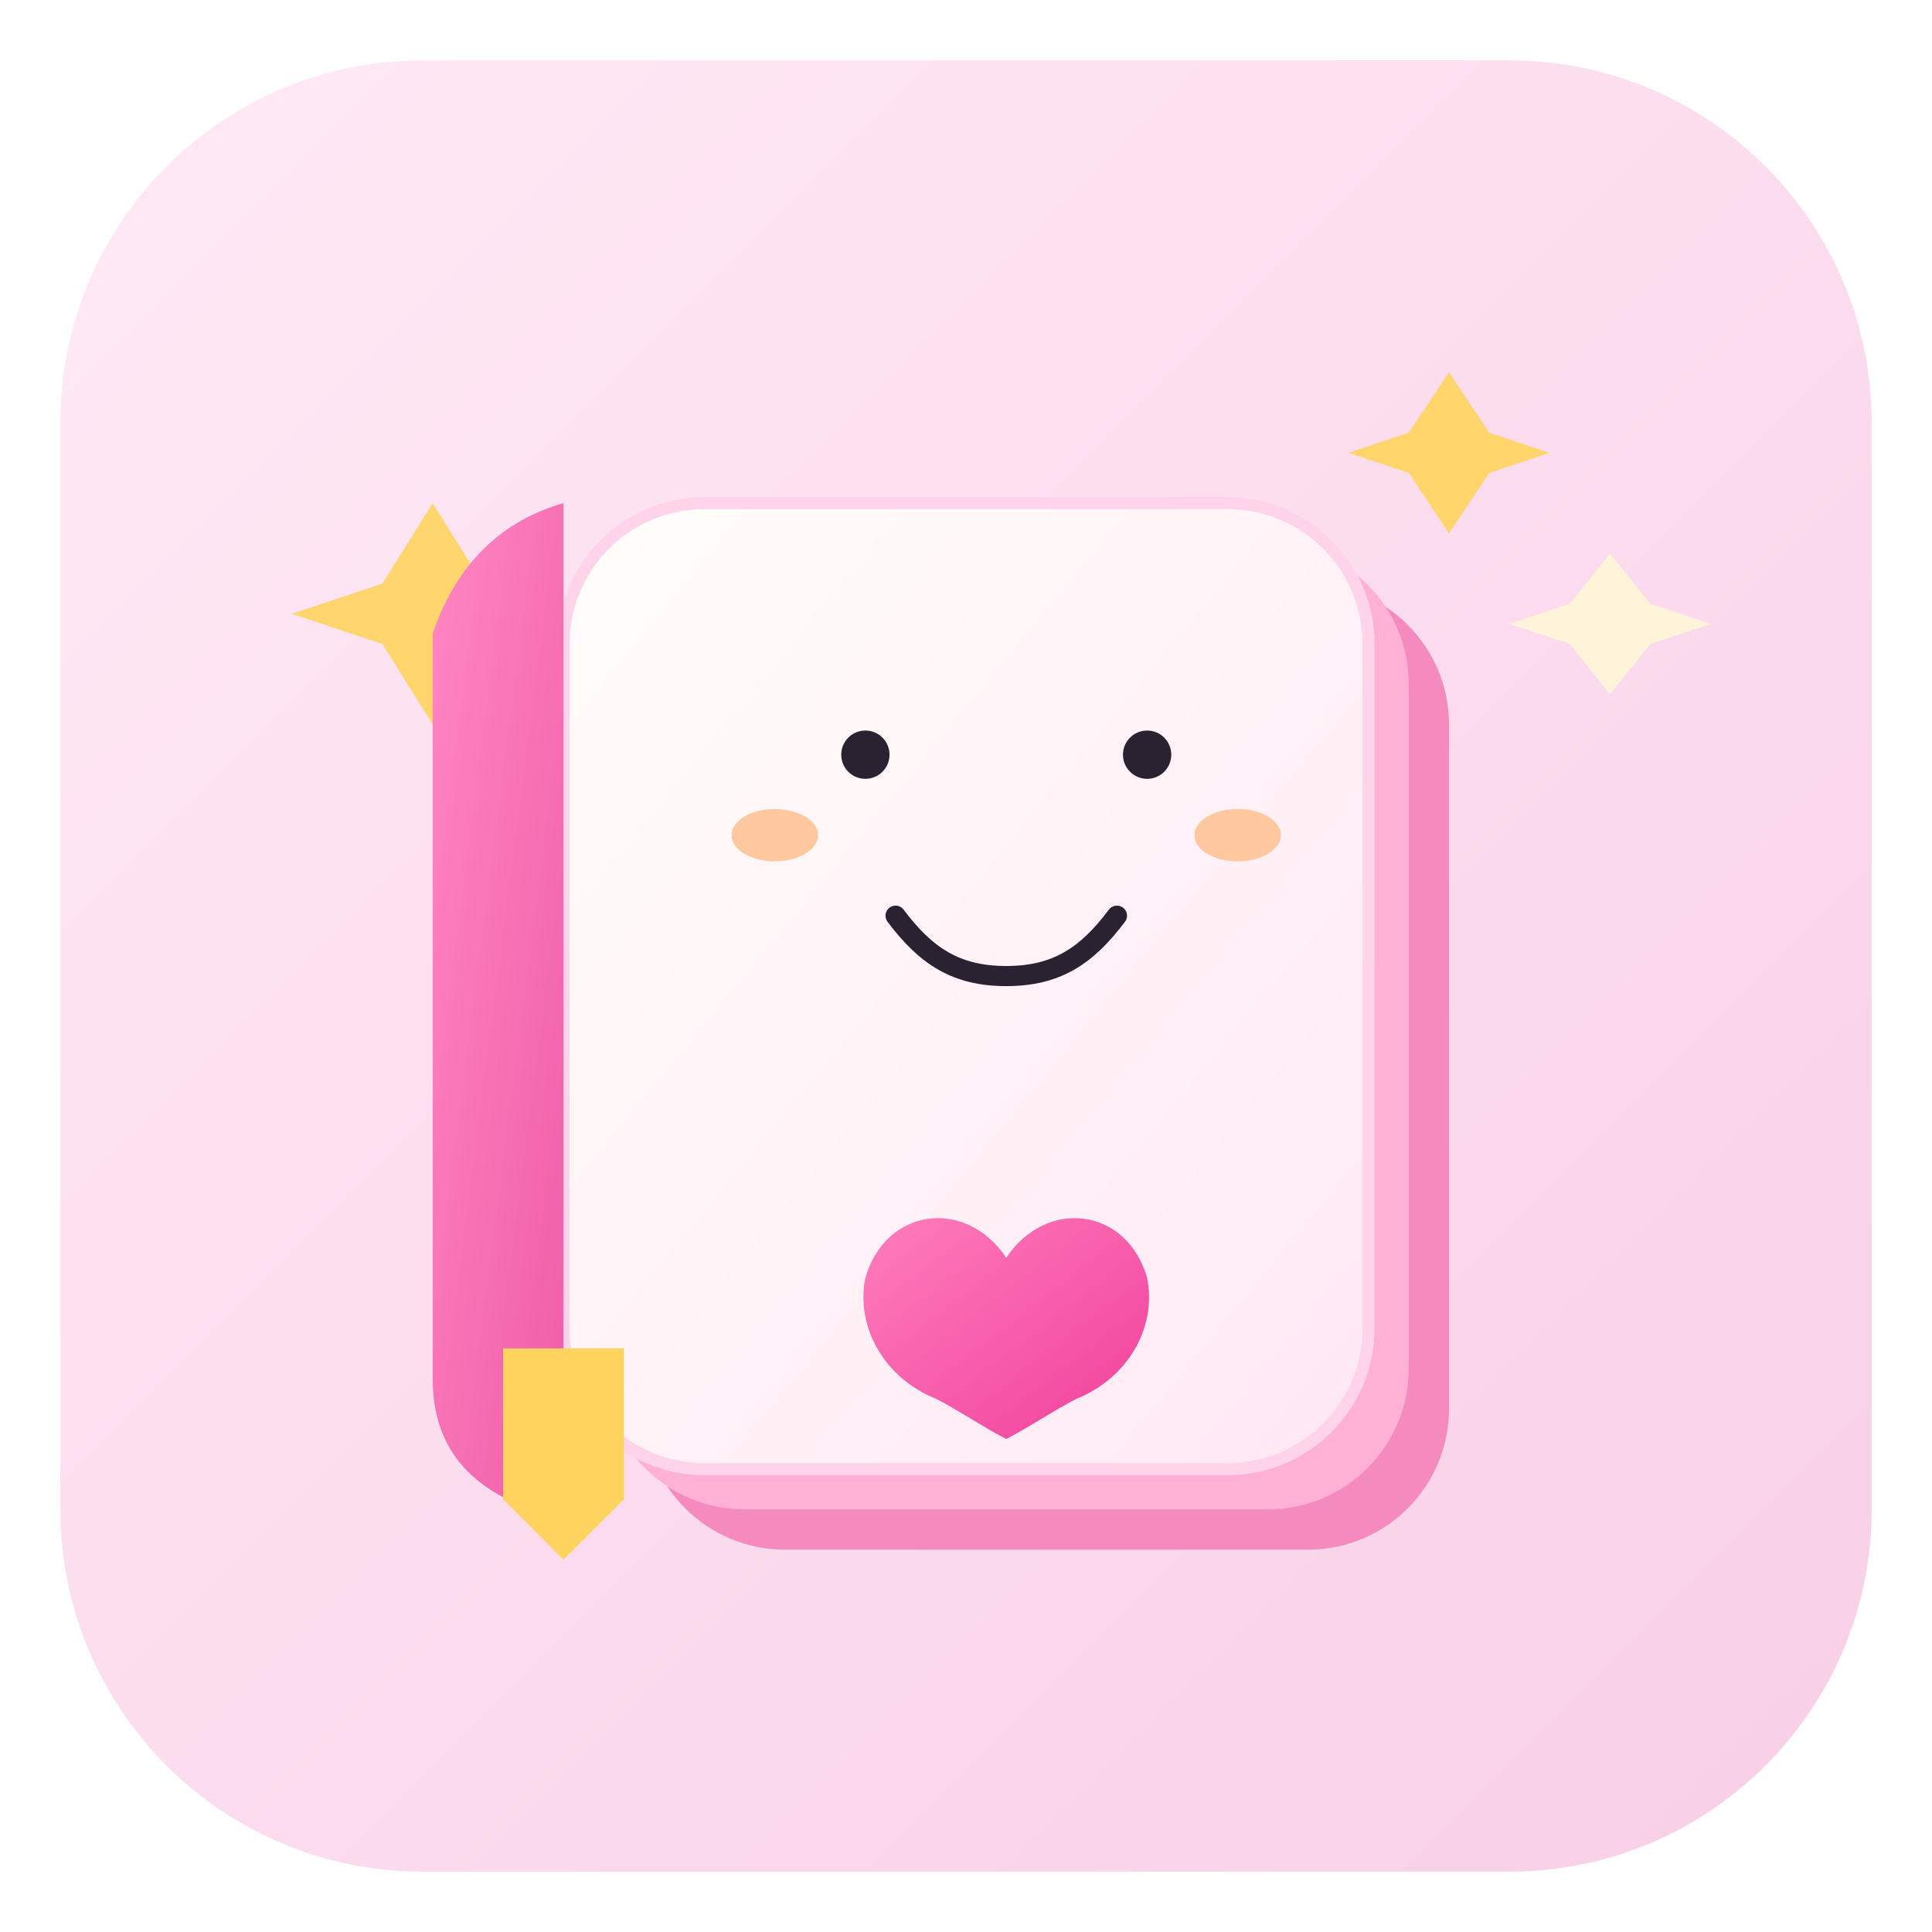
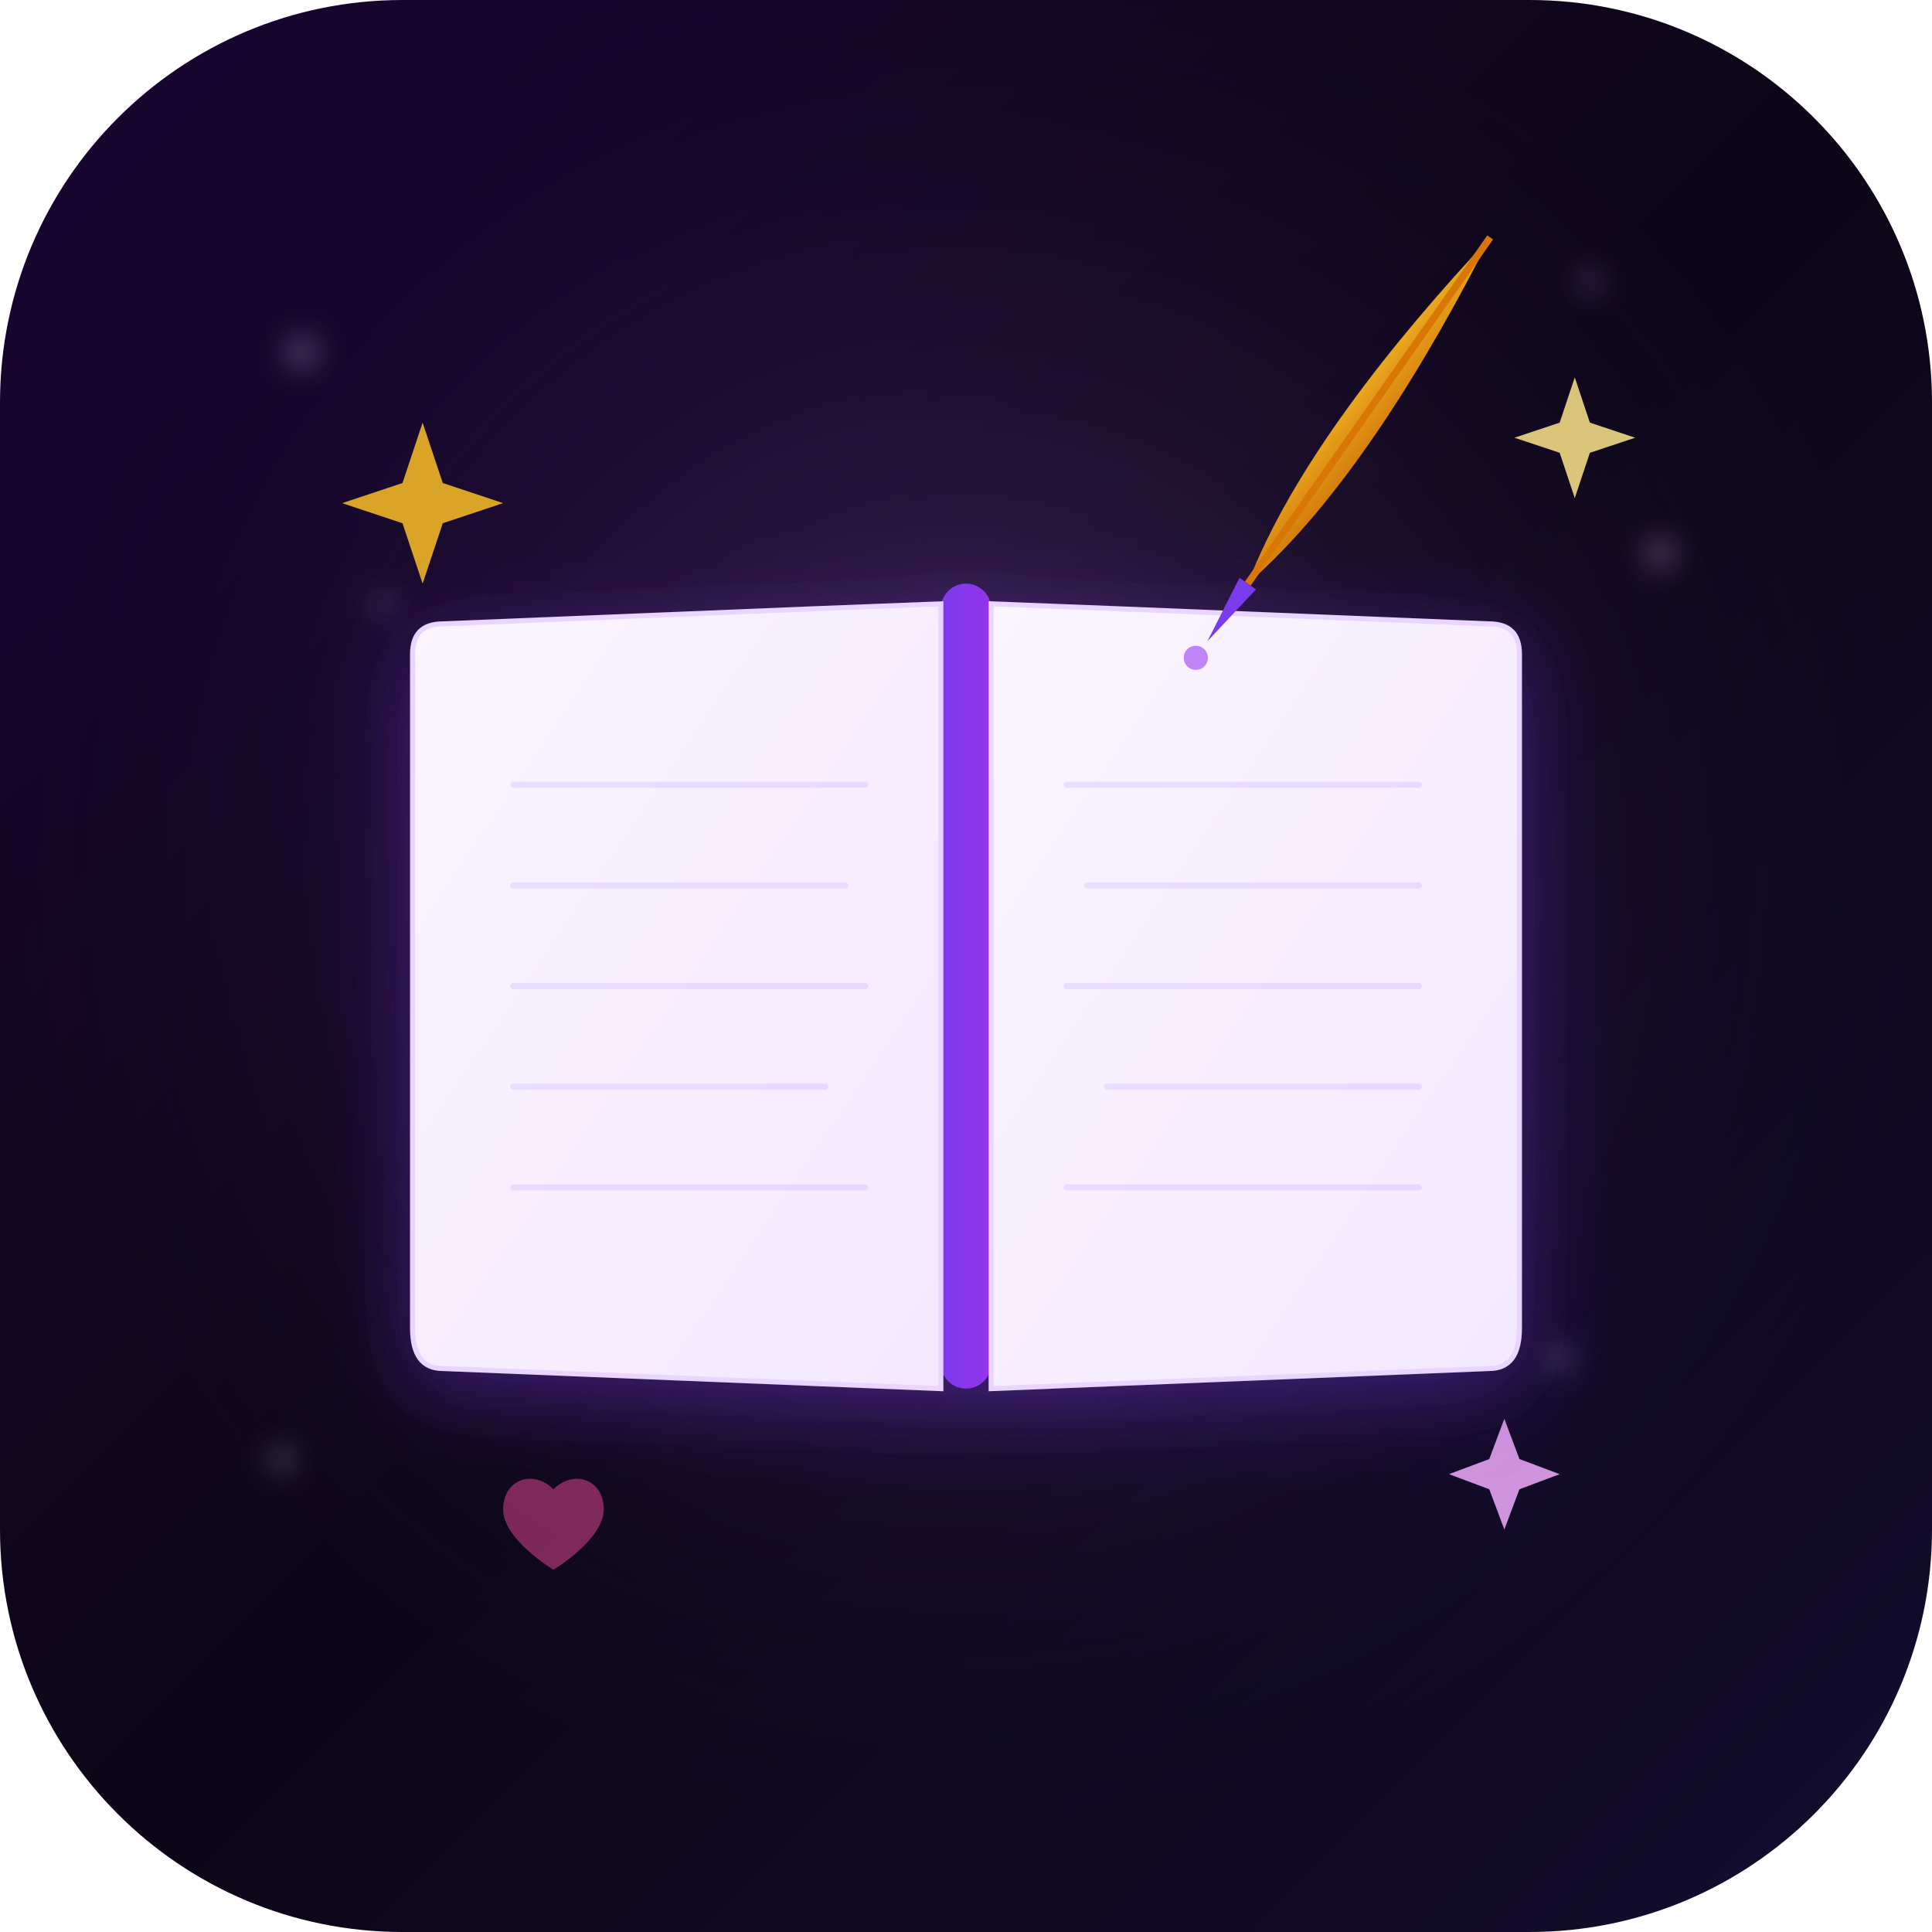
<svg xmlns="http://www.w3.org/2000/svg" viewBox="0 0 192 192" width="192" height="192" role="img" aria-label="FairyDiary app icon">
  <defs>
-     <linearGradient id="bg" x1="0%" y1="0%" x2="100%" y2="100%">
-       <stop offset="0%" stop-color="#ffeaf5" />
-       <stop offset="100%" stop-color="#f8cfe7" />
+     <linearGradient id="bgGrad" x1="0%" y1="0%" x2="100%" y2="100%">
+       <stop offset="0%" stop-color="#1a0533" />
+       <stop offset="50%" stop-color="#0d0618" />
+       <stop offset="100%" stop-color="#130d30" />
    </linearGradient>
-     <linearGradient id="bookBody" x1="0%" y1="0%" x2="100%" y2="100%">
-       <stop offset="0%" stop-color="#fffdfa" />
-       <stop offset="100%" stop-color="#ffe8f4" />
+     <linearGradient id="pageGrad" x1="0%" y1="0%" x2="100%" y2="100%">
+       <stop offset="0%" stop-color="#faf5ff" />
+       <stop offset="100%" stop-color="#f3e8ff" />
    </linearGradient>
-     <linearGradient id="bookEdge" x1="0%" y1="0%" x2="100%" y2="100%">
-       <stop offset="0%" stop-color="#ff86c2" />
-       <stop offset="100%" stop-color="#ef5da8" />
+     <linearGradient id="spineGrad" x1="0%" y1="0%" x2="100%" y2="0%">
+       <stop offset="0%" stop-color="#7c3aed" />
+       <stop offset="100%" stop-color="#9333ea" />
    </linearGradient>
-     <linearGradient id="heart" x1="0%" y1="0%" x2="100%" y2="100%">
-       <stop offset="0%" stop-color="#ff7dbc" />
-       <stop offset="100%" stop-color="#f03f9b" />
+     <linearGradient id="quillGrad" x1="0%" y1="0%" x2="100%" y2="100%">
+       <stop offset="0%" stop-color="#fbbf24" />
+       <stop offset="100%" stop-color="#d97706" />
    </linearGradient>
+     <radialGradient id="glowCenter" cx="50%" cy="45%" r="50%">
+       <stop offset="0%" stop-color="#c084fc" stop-opacity="0.3" />
+       <stop offset="100%" stop-color="#1a0533" stop-opacity="0" />
+     </radialGradient>
+     <filter id="dropShadow" x="-20%" y="-10%" width="140%" height="140%">
+       <feDropShadow dx="0" dy="2" stdDeviation="4" flood-color="#7c3aed" flood-opacity="0.4" />
+     </filter>
+     <filter id="starGlow" x="-50%" y="-50%" width="200%" height="200%">
+       <feGaussianBlur stdDeviation="1.5" />
+     </filter>
  </defs>
-   <rect x="6" y="6" width="180" height="180" rx="36" fill="url(#bg)" />
-   <g opacity="0.9">
-     <path d="M38 58l5-8 5 8 9 3-9 3-5 8-5-8-9-3z" fill="#ffd45e" />
-     <path d="M140 43l4-6 4 6 6 2-6 2-4 6-4-6-6-2z" fill="#ffd45e" />
-     <path d="M156 60l4-5 4 5 6 2-6 2-4 5-4-5-6-2z" fill="#fff6d8" />
+   <rect width="192" height="192" rx="40" fill="url(#bgGrad)" />
+   <rect width="192" height="192" rx="40" fill="url(#glowCenter)" />
+   <g opacity="0.7" filter="url(#starGlow)">
+     <circle cx="30" cy="35" r="1" fill="#e9d5ff" />
+     <circle cx="158" cy="28" r="0.8" fill="#c084fc" />
+     <circle cx="165" cy="55" r="1" fill="#f0abfc" />
+     <circle cx="28" cy="145" r="0.8" fill="#ddd6fe" />
+     <circle cx="155" cy="135" r="0.8" fill="#c4b5fd" />
+     <circle cx="38" cy="60" r="0.6" fill="#e9d5ff" />
  </g>
-   <g transform="translate(2 2)">
-     <rect x="62" y="56" width="80" height="96" rx="14" fill="#f58abe" />
-     <rect x="58" y="52" width="80" height="96" rx="14" fill="#ffb1d5" />
-     <rect x="54" y="48" width="80" height="96" rx="14" fill="url(#bookBody)" stroke="#ffd4ea" stroke-width="1.2" />
-     <path d="M54 48c-7 2-11 7-13 13v74c0 8 5 12 13 14v-101z" fill="url(#bookEdge)" />
-     <circle cx="84" cy="73" r="2.4" fill="#2a2230" />
-     <circle cx="112" cy="73" r="2.4" fill="#2a2230" />
-     <path d="M87 89c3 4 6 6 11 6 5 0 8-2 11-6" fill="none" stroke="#2a2230" stroke-width="2" stroke-linecap="round" />
-     <ellipse cx="75" cy="81" rx="4.3" ry="2.6" fill="#ffc89f" />
-     <ellipse cx="121" cy="81" rx="4.3" ry="2.6" fill="#ffc89f" />
-     <path d="M98 123c-4-6-12-5-14 2-1 5 2 10 7 12 2 1 5 3 7 4 2-1 5-3 7-4 5-2 8-7 7-12-2-7-10-8-14-2z" fill="url(#heart)" />
-     <path d="M48 132h12v15l-6 6-6-6z" fill="#ffd45e" />
+   <g opacity="0.85">
+     <path d="M40 48 l2-6 2 6 6 2-6 2-2 6-2-6-6-2z" fill="#fbbf24" />
+     <path d="M155 42 l1.5-4.5 1.5 4.5 4.5 1.5-4.5 1.5-1.5 4.5-1.5-4.5-4.5-1.5z" fill="#fde68a" />
+     <path d="M148 145 l1.5-4 1.5 4 4 1.5-4 1.5-1.5 4-1.5-4-4-1.5z" fill="#f0abfc" />
  </g>
+   <g filter="url(#dropShadow)" transform="translate(96 98)">
+     <rect x="-2.5" y="-40" width="5" height="80" rx="2.5" fill="url(#spineGrad)" />
+     <path d="M-2.5,-38 Q-3,-38 -52,-36 Q-55,-36 -55,-33 L-55,34 Q-55,38 -52,38 L-2.5,40 Z" fill="url(#pageGrad)" stroke="#e9d5ff" stroke-width="0.5" />
+     <path d="M2.5,-38 Q3,-38 52,-36 Q55,-36 55,-33 L55,34 Q55,38 52,38 L2.5,40 Z" fill="url(#pageGrad)" stroke="#e9d5ff" stroke-width="0.5" />
+     <g opacity="0.2" stroke="#a78bfa" stroke-width="0.6" stroke-linecap="round">
+       <line x1="-45" y1="-20" x2="-10" y2="-20" />
+       <line x1="-45" y1="-10" x2="-12" y2="-10" />
+       <line x1="-45" y1="0" x2="-10" y2="0" />
+       <line x1="-45" y1="10" x2="-14" y2="10" />
+       <line x1="-45" y1="20" x2="-10" y2="20" />
+     </g>
+     <g opacity="0.2" stroke="#a78bfa" stroke-width="0.6" stroke-linecap="round">
+       <line x1="10" y1="-20" x2="45" y2="-20" />
+       <line x1="12" y1="-10" x2="45" y2="-10" />
+       <line x1="10" y1="0" x2="45" y2="0" />
+       <line x1="14" y1="10" x2="45" y2="10" />
+       <line x1="10" y1="20" x2="45" y2="20" />
+     </g>
+   </g>
+   <g transform="translate(124 58) rotate(35)">
+     <path d="M0,0 C-3,-12 -2,-28 0,-42 C2,-28 3,-12 0,0Z" fill="url(#quillGrad)" opacity="0.95" />
+     <line x1="0" y1="0" x2="0" y2="-42" stroke="#d97706" stroke-width="0.7" />
+     <path d="M-1,0 L0,7 L1,0Z" fill="#7c3aed" />
+     <circle cx="0" cy="9" r="1.2" fill="#a855f7" opacity="0.7" />
+   </g>
+   <path d="M50 150 C50 147 53 146 55 148 C57 146 60 147 60 150 C60 153 55 156 55 156 C55 156 50 153 50 150Z" fill="#ec4899" opacity="0.5" />
</svg>
